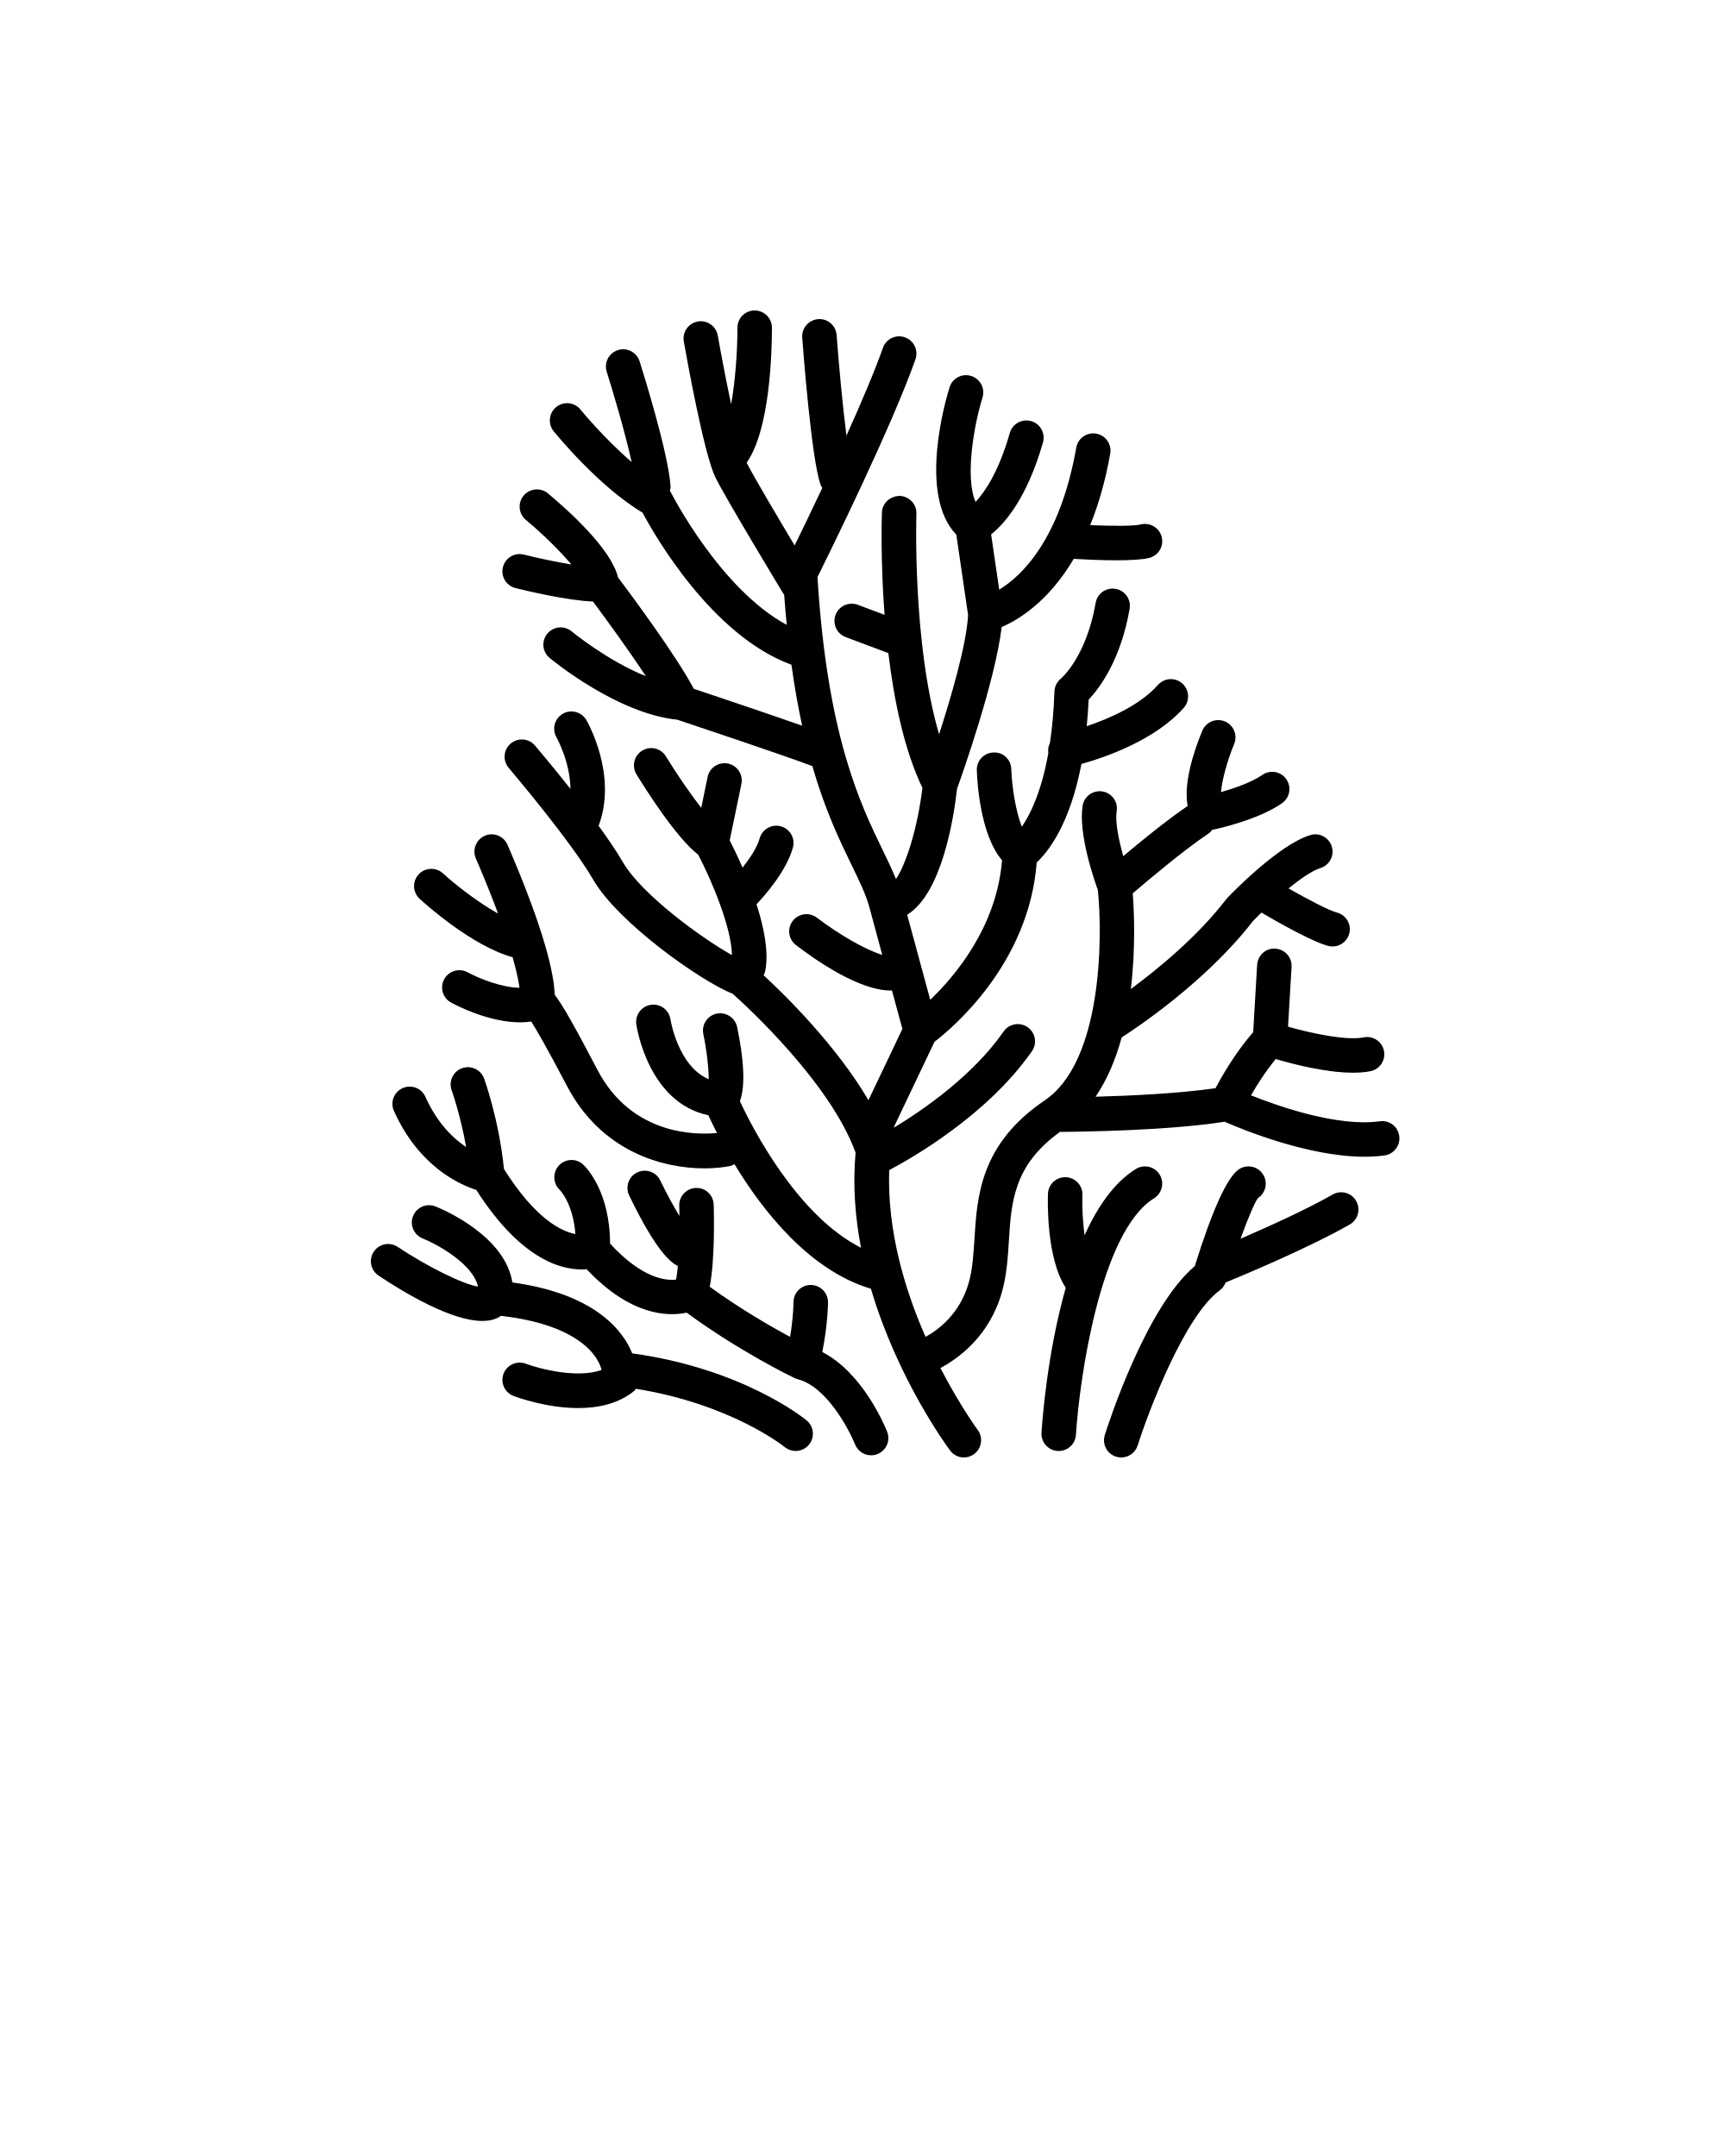
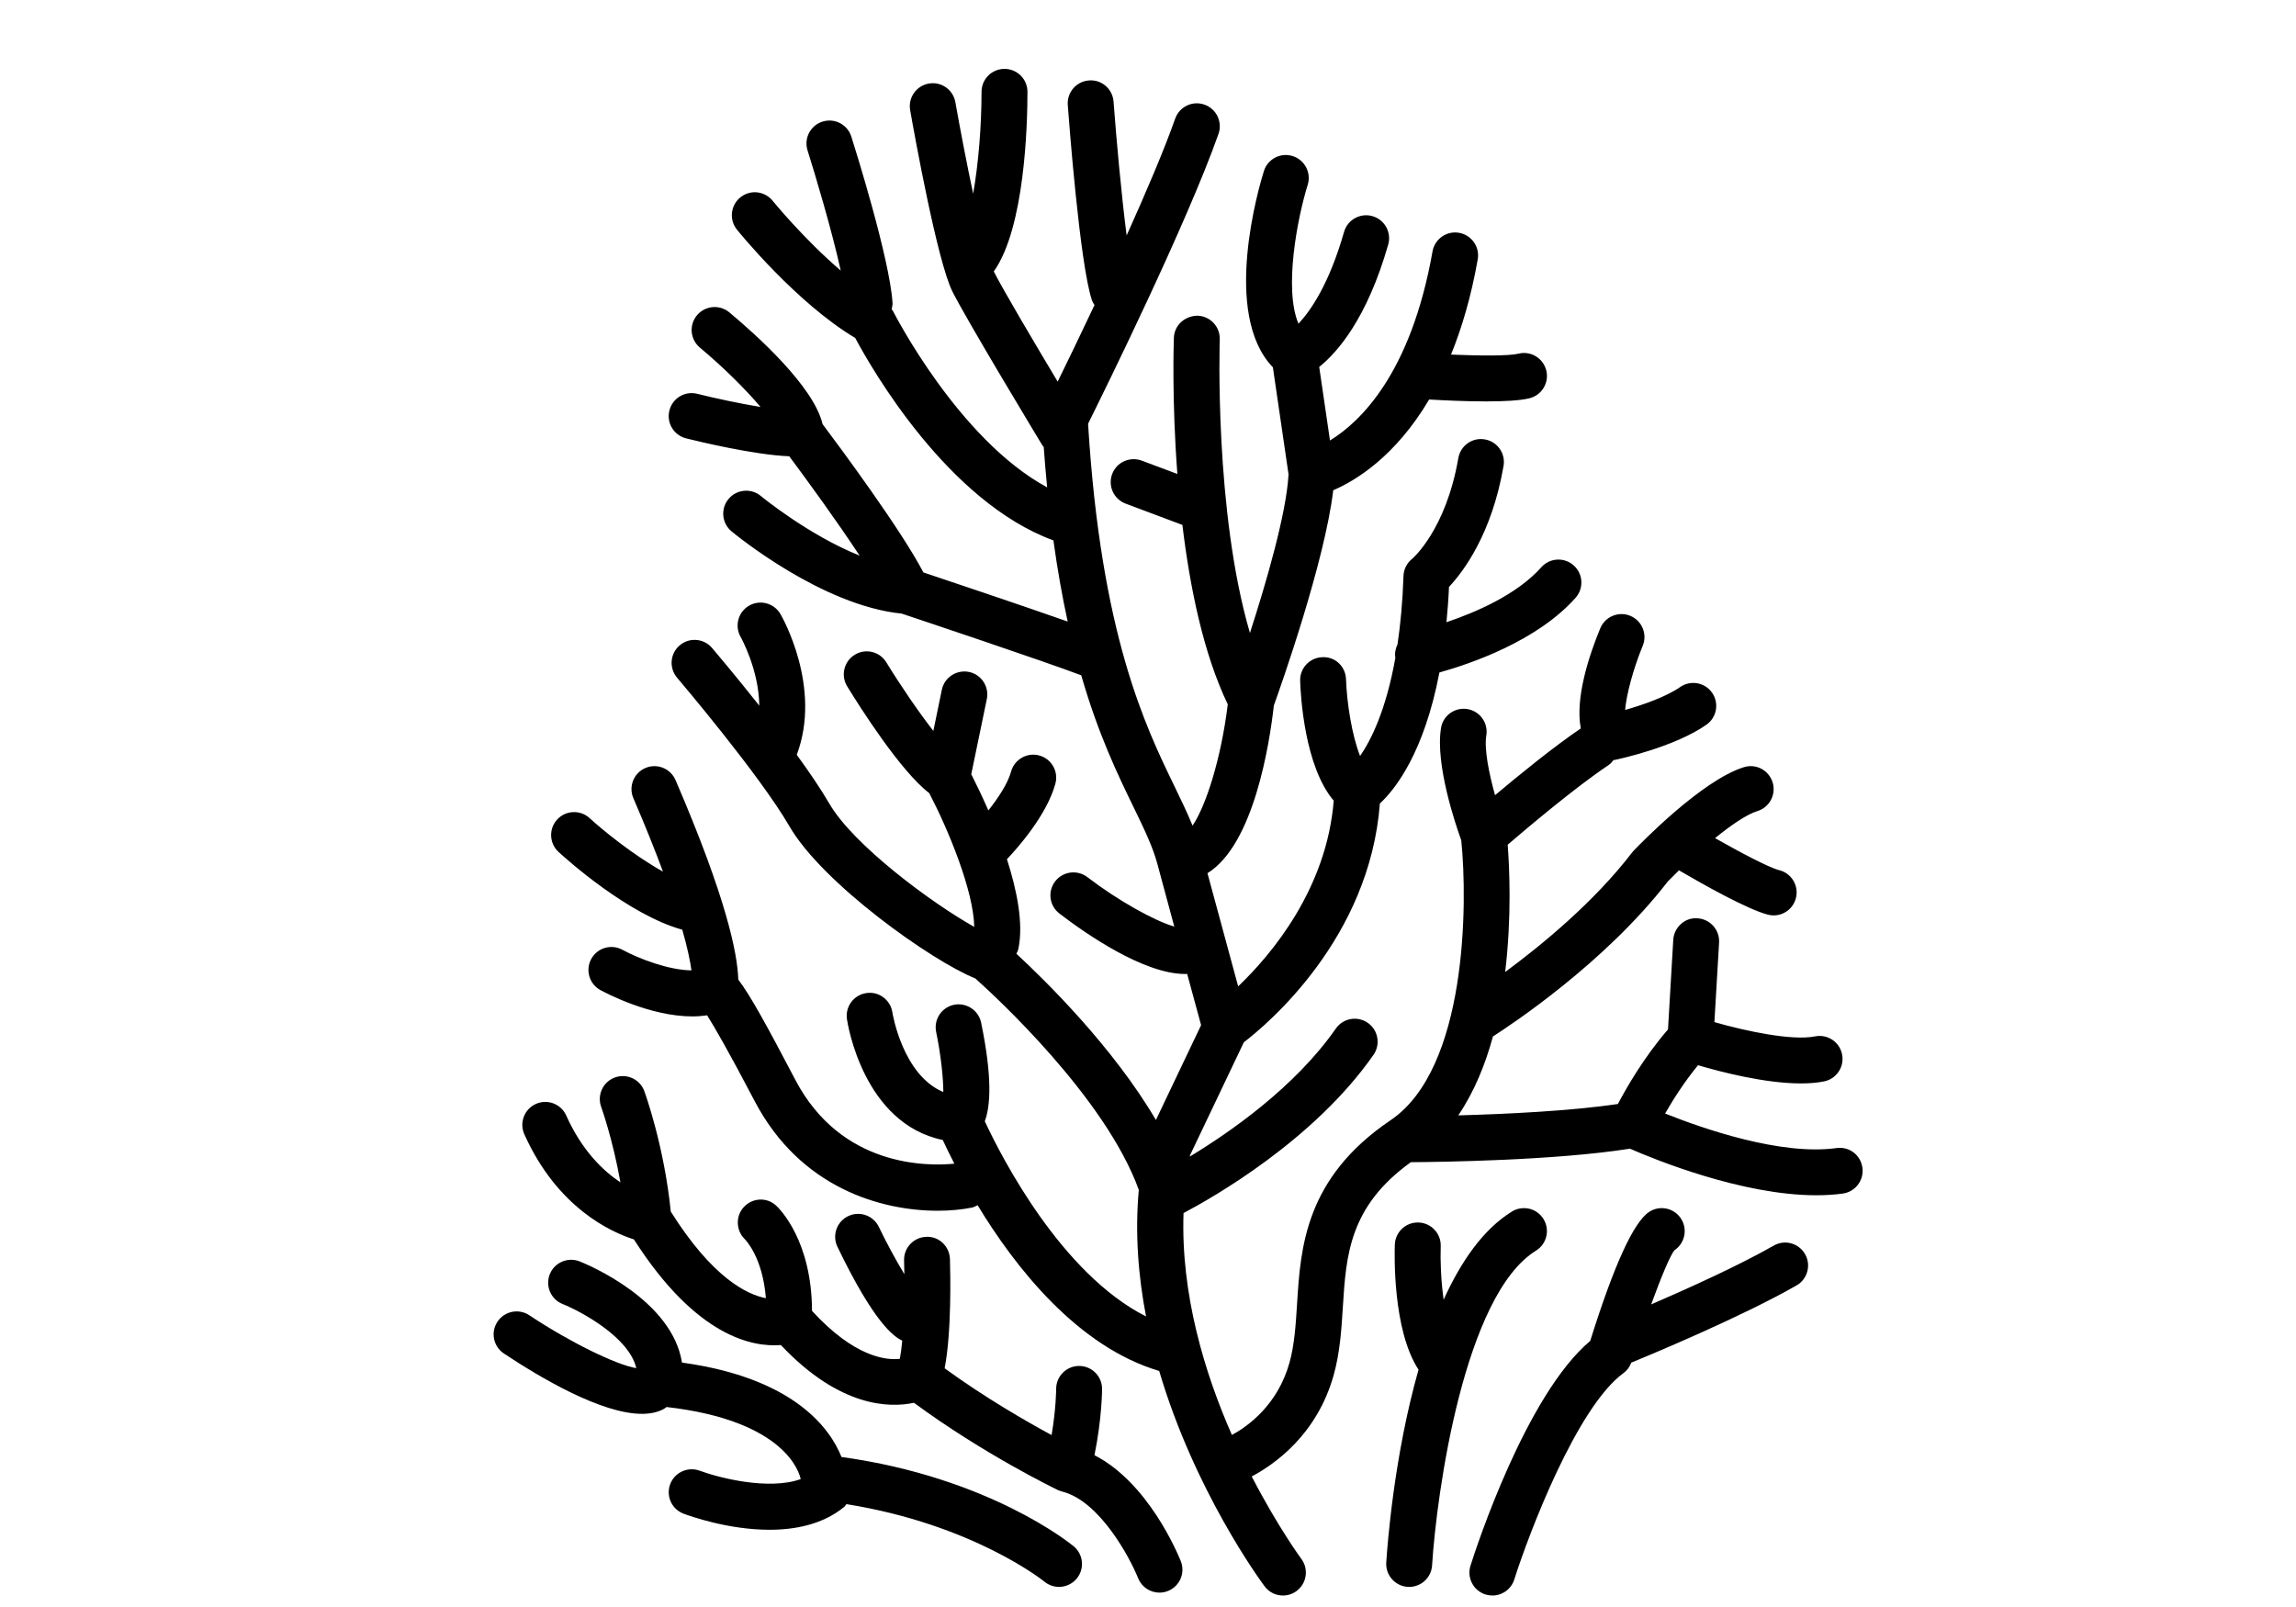
- <svg xmlns="http://www.w3.org/2000/svg" version="1.1" x="0px" y="0px" viewBox="0 0 100 125" enable-background="new 0 0 100 100" xml:space="preserve">
+ <svg xmlns="http://www.w3.org/2000/svg" version="1.1" x="0px" y="0px" viewBox="0 15 100 70" xml:space="preserve">
  <g>
    <g>
      <path fill="#000000" d="M36.65,78.465c-0.488-1.223-2.045-3.436-6.947-4.112    c-0.427-2.711-4.03-4.236-4.457-4.407c-0.508-0.203-1.095,0.044-1.3,0.557    s0.045,1.095,0.558,1.3c0.769,0.308,2.893,1.433,3.209,2.792    c-0.856-0.135-2.892-1.128-4.659-2.303c-0.459-0.306-1.08-0.182-1.387,0.279    c-0.306,0.46-0.181,1.081,0.279,1.386c1.598,1.063,4.252,2.63,6.014,2.629    c0.367,0,0.695-0.068,0.968-0.223c0.031-0.018,0.069-0.051,0.103-0.074    c5.171,0.589,5.787,2.863,5.842,3.14c-1.399,0.5-3.568-0.058-4.398-0.366    c-0.512-0.191-1.093,0.071-1.286,0.587c-0.192,0.517,0.068,1.092,0.585,1.286    c0.285,0.106,1.949,0.7,3.742,0.7c1.134,0,2.319-0.238,3.24-0.986    c0.046-0.037,0.071-0.088,0.108-0.131c5.502,0.88,8.572,3.334,8.625,3.377    c0.187,0.153,0.411,0.228,0.635,0.228c0.288,0,0.573-0.124,0.771-0.362    c0.352-0.426,0.293-1.056-0.133-1.408C46.61,82.229,43.073,79.354,36.65,78.465z" />
      <path fill="#000000" d="M47.668,78.388C47.992,76.804,48,75.561,48,75.5c0-0.552-0.447-1-1-1s-1,0.448-1,1    c0,0.011-0.003,0.859-0.199,2.011c-1.113-0.602-2.895-1.627-4.658-2.908    c0.308-1.581,0.249-4.17,0.231-4.759c-0.018-0.552-0.475-0.996-1.03-0.968    c-0.552,0.017-0.985,0.479-0.968,1.031c0.006,0.193,0.009,0.393,0.012,0.594    c-0.355-0.585-0.758-1.325-1.112-2.06c-0.24-0.497-0.837-0.706-1.335-0.467    c-0.498,0.24-0.707,0.837-0.468,1.334c1.58,3.282,2.442,3.917,2.824,4.088    c-0.028,0.312-0.064,0.577-0.105,0.793c-0.621,0.072-1.992-0.088-3.826-2.088    c-0.009-3.047-1.401-4.439-1.569-4.592c-0.403-0.367-1.018-0.335-1.393,0.06    c-0.374,0.396-0.355,1.025,0.033,1.407c0.037,0.036,0.783,0.798,0.92,2.572    c-0.821-0.156-2.327-0.885-4.142-3.772c-0.286-2.852-1.117-5.149-1.153-5.248    c-0.191-0.518-0.765-0.783-1.283-0.593c-0.519,0.19-0.784,0.765-0.594,1.284    c0.006,0.017,0.504,1.403,0.837,3.284c-0.759-0.504-1.677-1.387-2.361-2.913    c-0.225-0.504-0.817-0.73-1.321-0.503c-0.504,0.226-0.729,0.818-0.503,1.322    c1.435,3.202,3.776,4.262,4.772,4.579c2.729,4.268,5.192,4.698,6.401,4.601    c2.573,2.732,4.754,2.741,5.795,2.515c3.042,2.238,6.124,3.731,6.26,3.796    c0.051,0.025,0.107,0.043,0.163,0.059c0.005,0.001,0.008,0.005,0.013,0.007    c0.003,0.001,0.005,0,0.008,0.001c0.003,0.001,0.005,0.002,0.008,0.003    c1.634,0.408,2.946,2.865,3.314,3.777c0.157,0.39,0.532,0.627,0.928,0.627    c0.124,0,0.25-0.023,0.372-0.072c0.513-0.206,0.762-0.786,0.557-1.299    C51.275,82.62,49.991,79.576,47.668,78.388z" />
      <path fill="#000000" d="M79.988,65.009c-2.42,0.336-5.818-0.846-7.466-1.504    c0.337-0.588,0.828-1.367,1.433-2.105c1.002,0.296,2.92,0.793,4.483,0.793    c0.36,0,0.701-0.026,1.008-0.088c0.541-0.108,0.893-0.635,0.784-1.177    c-0.108-0.541-0.631-0.892-1.177-0.784c-0.988,0.197-2.972-0.217-4.384-0.621l0.204-3.465    c0.032-0.551-0.388-1.024-0.939-1.057c-0.543-0.048-1.024,0.388-1.057,0.939l-0.229,3.902    c-1.042,1.2-1.812,2.546-2.182,3.247c-2.104,0.311-4.952,0.442-6.953,0.496    c0.688-1.013,1.175-2.202,1.511-3.438c0.754-0.482,4.876-3.201,7.61-6.744    c0.146-0.151,0.314-0.318,0.492-0.492c1.002,0.586,2.992,1.711,3.882,1.933    c0.081,0.021,0.163,0.03,0.243,0.03c0.448,0,0.855-0.303,0.969-0.757    c0.135-0.536-0.191-1.079-0.728-1.213c-0.44-0.11-1.677-0.762-2.795-1.396    c0.693-0.563,1.375-1.033,1.846-1.178c0.528-0.162,0.824-0.722,0.662-1.25    c-0.163-0.528-0.722-0.828-1.25-0.662c-1.821,0.56-4.504,3.326-4.804,3.639    c-0.025,0.026-0.049,0.054-0.071,0.083c-1.662,2.168-3.965,4.051-5.524,5.2    c0.289-2.392,0.185-4.568,0.11-5.545c0.856-0.734,2.972-2.521,4.388-3.464    c0.091-0.061,0.158-0.141,0.222-0.223c0.018-0.003,0.036-0.002,0.054-0.006    c0.264-0.056,2.614-0.57,3.992-1.534c0.453-0.317,0.562-0.94,0.246-1.393    c-0.316-0.454-0.941-0.562-1.393-0.246c-0.604,0.422-1.618,0.774-2.395,0.997    c0.056-0.669,0.355-1.797,0.767-2.795c0.211-0.51-0.032-1.095-0.542-1.306    c-0.512-0.211-1.095,0.032-1.306,0.541c-0.491,1.186-1.102,3.038-0.849,4.364    c-1.173,0.794-2.701,2.038-3.735,2.908c-0.268-0.961-0.478-2.016-0.38-2.6    c0.091-0.545-0.277-1.06-0.822-1.151s-1.061,0.277-1.15,0.822    C62.5,48.293,63.404,50.944,63.644,51.604c0.282,2.745,0.256,9.94-3.078,12.192    c-3.731,2.521-3.922,5.563-4.074,8.007c-0.058,0.912-0.111,1.774-0.329,2.552    c-0.516,1.841-1.796,2.763-2.508,3.152c-1.19-2.701-2.231-6.137-2.107-9.667    c1.282-0.676,5.685-3.178,8.274-6.893c0.315-0.453,0.204-1.076-0.248-1.392    c-0.456-0.317-1.077-0.205-1.393,0.249c-1.781,2.555-4.622,4.524-6.36,5.575    c0.004-0.018,0.004-0.036,0.008-0.054l2.345-4.923c1.042-0.799,5.478-4.527,5.925-10.401    c0.69-0.641,1.928-2.233,2.593-5.708c1.354-0.378,4.254-1.365,5.931-3.253    c0.367-0.413,0.33-1.045-0.083-1.412c-0.413-0.368-1.046-0.33-1.411,0.083    c-1.059,1.191-2.859,1.964-4.13,2.392c0.047-0.488,0.087-0.994,0.111-1.538    c0.622-0.66,1.863-2.298,2.376-5.27c0.094-0.544-0.271-1.062-0.815-1.155    c-0.545-0.096-1.061,0.271-1.155,0.815c-0.542,3.141-2.002,4.379-2.008,4.384    c-0.232,0.183-0.372,0.459-0.381,0.754c-0.037,1.133-0.132,2.111-0.26,2.977    c-0.087,0.179-0.128,0.38-0.094,0.589c-0.404,2.268-1.054,3.574-1.536,4.272    c-0.356-0.897-0.577-2.318-0.612-3.338c-0.018-0.552-0.463-0.997-1.032-0.966    c-0.552,0.018-0.984,0.479-0.966,1.031c0.021,0.657,0.192,3.726,1.462,5.22    c-0.31,3.842-2.7,6.691-4.162,8.088c-0.346-1.273-0.858-3.157-1.337-4.93    c2.02-1.245,2.703-5.631,2.891-7.304c0.312-0.868,2.215-6.254,2.587-9.377    c0.967-0.415,2.706-1.464,4.177-3.953c0.633,0.037,1.584,0.083,2.474,0.083    c0.769,0,1.486-0.034,1.899-0.138c0.536-0.134,0.862-0.677,0.728-1.213    c-0.134-0.536-0.68-0.862-1.212-0.728c-0.415,0.103-1.702,0.092-2.936,0.04    c0.47-1.158,0.876-2.52,1.163-4.146c0.097-0.544-0.267-1.062-0.811-1.159    c-0.543-0.096-1.063,0.268-1.158,0.811c-0.942,5.334-3.16,7.437-4.466,8.235l-0.469-3.203    c0.798-0.64,2.085-2.112,3.006-5.333c0.151-0.531-0.156-1.084-0.688-1.236    c-0.527-0.151-1.084,0.155-1.236,0.687c-0.646,2.263-1.451,3.429-1.985,3.998    c-0.639-1.488-0.061-4.561,0.402-6.05c0.164-0.527-0.131-1.088-0.657-1.252    c-0.529-0.165-1.088,0.129-1.252,0.656c-0.204,0.653-1.854,6.217,0.392,8.546l0.682,4.662    c-0.092,1.703-0.976,4.728-1.681,6.911c-1.557-5.313-1.317-12.698-1.315-12.785    c0.021-0.552-0.411-1.016-0.963-1.036c-0.555,0.004-1.016,0.411-1.035,0.963    c-0.008,0.211-0.09,2.747,0.152,5.931l-1.552-0.582c-0.518-0.191-1.095,0.068-1.288,0.585    c-0.193,0.517,0.068,1.093,0.585,1.288l2.474,0.928c0.326,2.714,0.913,5.601,1.976,7.815    c-0.29,2.376-0.956,4.437-1.534,5.284c-0.223-0.544-0.486-1.095-0.777-1.694    c-1.28-2.637-3.21-6.61-3.773-15.812c0.716-1.44,4.3-8.715,5.68-12.624    c0.184-0.521-0.09-1.092-0.61-1.276c-0.523-0.186-1.092,0.089-1.276,0.61    c-0.487,1.379-1.277,3.229-2.115,5.089c-0.229-1.785-0.447-4.19-0.569-5.83    c-0.041-0.551-0.517-0.969-1.071-0.923c-0.551,0.041-0.964,0.52-0.923,1.071    c0.052,0.704,0.524,6.92,1.049,8.493c0.027,0.081,0.071,0.151,0.115,0.22    c-0.631,1.338-1.202,2.515-1.604,3.336c-0.994-1.662-2.393-4.024-2.783-4.799    C44.635,24.925,44.75,20.424,44.75,19c0-0.552-0.447-1-1-1c-0.552,0-1,0.448-1,1    c-0.001,1.471-0.132,3.121-0.365,4.437c-0.29-1.362-0.576-2.861-0.775-3.986    c-0.096-0.544-0.614-0.908-1.158-0.811c-0.544,0.096-0.907,0.615-0.811,1.159    c0.191,1.088,1.184,6.585,1.84,7.898c0.636,1.271,3.78,6.474,3.914,6.695    c0.018,0.03,0.043,0.052,0.063,0.079c0.044,0.608,0.094,1.194,0.15,1.758    c-3.865-2.087-6.682-7.615-6.713-7.677c-0.016-0.031-0.041-0.055-0.06-0.084    c0.021-0.093,0.045-0.185,0.038-0.284c-0.13-1.939-1.625-6.7-1.795-7.236    c-0.166-0.525-0.729-0.817-1.255-0.651c-0.527,0.167-0.818,0.729-0.651,1.255    c0.327,1.033,1.053,3.462,1.446,5.235c-1.61-1.378-2.947-3.018-2.966-3.041    c-0.347-0.43-0.976-0.497-1.406-0.149c-0.429,0.347-0.496,0.977-0.149,1.406    c0.108,0.134,2.601,3.2,5.151,4.718c0.722,1.354,4.034,7.133,8.632,8.819    c0.181,1.304,0.391,2.479,0.622,3.534c-2.007-0.706-5.165-1.765-6.285-2.14    c-0.967-1.858-3.651-5.475-4.391-6.46c-0.384-1.651-2.921-3.918-4.061-4.868    c-0.426-0.354-1.055-0.295-1.409,0.128c-0.354,0.424-0.296,1.055,0.128,1.408    c1.016,0.847,1.995,1.821,2.64,2.585c-0.938-0.154-2.017-0.388-2.757-0.573    c-0.537-0.136-1.079,0.192-1.212,0.728c-0.135,0.536,0.191,1.079,0.728,1.213    c0.535,0.134,2.979,0.723,4.492,0.78c0.789,1.058,2.096,2.854,3.065,4.328    c-2.241-0.902-4.274-2.574-4.301-2.597c-0.424-0.353-1.055-0.295-1.408,0.129    c-0.353,0.424-0.296,1.055,0.128,1.408c0.162,0.134,3.926,3.236,7.412,3.585    c0.759,0.253,6.277,2.099,7.821,2.688c0.75,2.593,1.596,4.337,2.271,5.726    c0.47,0.968,0.841,1.732,1.046,2.493c0.237,0.879,0.49,1.818,0.736,2.726    c-0.871-0.252-2.451-1.132-3.787-2.155c-0.439-0.335-1.065-0.251-1.402,0.186    c-0.336,0.438-0.253,1.065,0.186,1.401c1.105,0.848,3.653,2.634,5.48,2.634    c0.028,0,0.055-0.005,0.083-0.006c0.267,0.982,0.488,1.796,0.608,2.233l-1.968,4.132    c-1.867-3.177-4.804-6.065-6.077-7.242c0.033-0.069,0.07-0.136,0.086-0.215    c0.23-1.094-0.06-2.54-0.498-3.902c0.456-0.48,1.735-1.916,2.11-3.291    c0.146-0.533-0.169-1.083-0.702-1.228c-0.526-0.145-1.082,0.168-1.228,0.702    c-0.145,0.531-0.575,1.169-0.989,1.693c-0.296-0.679-0.569-1.234-0.745-1.577l0.678-3.275    c0.111-0.541-0.236-1.07-0.777-1.182c-0.54-0.108-1.07,0.235-1.182,0.777l-0.37,1.792    c-0.645-0.829-1.42-1.962-2.048-2.987c-0.289-0.472-0.904-0.621-1.375-0.33    c-0.471,0.289-0.619,0.904-0.33,1.375c0.545,0.891,2.317,3.689,3.575,4.653    c0.836,1.602,1.931,4.256,1.959,5.825c-1.852-1.036-5.268-3.566-6.316-5.377    c-0.361-0.623-0.864-1.362-1.414-2.118c1.108-2.944-0.634-6-0.712-6.135    c-0.279-0.476-0.892-0.637-1.368-0.36c-0.477,0.278-0.638,0.891-0.36,1.368    c0.011,0.019,0.79,1.416,0.808,2.985c-1.071-1.353-1.983-2.425-2.058-2.513    c-0.357-0.421-0.991-0.47-1.409-0.112c-0.421,0.358-0.471,0.989-0.112,1.41    c0.035,0.042,3.582,4.208,4.896,6.477c1.432,2.473,6.176,5.853,8.093,6.622    c0.857,0.765,5.665,5.187,7.119,9.208c-0.171,1.892-0.023,3.751,0.316,5.515    c-3.696-1.869-6.292-6.932-7.023-8.501c0.246-0.665,0.335-1.902-0.16-4.298    c-0.112-0.542-0.651-0.887-1.182-0.777c-0.541,0.112-0.889,0.641-0.777,1.182    c0.195,0.938,0.312,1.976,0.313,2.618c-1.769-0.736-2.211-3.413-2.219-3.468    c-0.082-0.545-0.59-0.928-1.135-0.842c-0.547,0.08-0.924,0.588-0.844,1.135    c0.028,0.195,0.708,4.54,4.174,5.265c0.122,0.264,0.292,0.619,0.504,1.031    c-1.169,0.115-4.928,0.163-6.928-3.655c-1.256-2.398-1.973-3.697-2.483-4.364    c-0.032-1.141-0.528-3.577-2.734-8.693c-0.22-0.507-0.81-0.741-1.313-0.522    c-0.508,0.219-0.741,0.807-0.522,1.314c0.533,1.238,0.953,2.292,1.289,3.198    c-1.301-0.724-2.637-1.818-3.195-2.33c-0.405-0.372-1.038-0.347-1.413,0.06    c-0.373,0.407-0.347,1.039,0.06,1.413c0.319,0.294,3.021,2.731,5.39,3.388    c0.234,0.824,0.348,1.394,0.399,1.771c-0.984-0.011-2.279-0.502-3.01-0.898    c-0.485-0.263-1.092-0.083-1.355,0.401c-0.264,0.485-0.085,1.091,0.399,1.355    c0.258,0.141,2.169,1.147,4.005,1.147c0.216,0,0.432-0.016,0.643-0.047    c0.305,0.482,0.906,1.514,2.07,3.735c1.988,3.796,5.529,4.777,7.969,4.777    c0.566,0,1.073-0.053,1.488-0.136c0.094-0.019,0.172-0.064,0.253-0.106    c1.629,2.692,4.343,6.163,7.91,7.222c1.542,5.227,4.401,9.125,4.589,9.377    C55.271,84.361,55.571,84.5,55.876,84.5c0.208,0,0.418-0.064,0.598-0.199    c0.442-0.331,0.533-0.957,0.203-1.399c-0.026-0.035-1.039-1.42-2.16-3.589    c1.02-0.54,2.847-1.833,3.571-4.418c0.274-0.981,0.338-1.99,0.399-2.966    c0.14-2.251,0.281-4.379,2.962-6.305c1.315-0.008,6.284-0.075,9.541-0.588    c1.075,0.47,4.885,2.03,8.119,2.029c0.395,0,0.781-0.023,1.152-0.074    c0.547-0.076,0.93-0.58,0.854-1.127C81.04,65.317,80.549,64.931,79.988,65.009z" />
      <path fill="#000000" d="M66.9,69.476c0.47-0.29,0.615-0.906,0.325-1.376    c-0.289-0.471-0.906-0.616-1.376-0.325c-1.252,0.773-2.222,2.181-2.973,3.84    c-0.117-0.835-0.149-1.717-0.127-2.328c0.021-0.552-0.411-1.016-0.963-1.036    c-0.012-0-0.024-0-0.037-0c-0.535,0-0.979,0.423-0.998,0.962    c-0.015,0.377-0.103,3.725,1.032,5.449c-1.072,3.767-1.36,7.68-1.406,8.4    c-0.035,0.551,0.384,1.026,0.935,1.061c0.021,0.001,0.043,0.002,0.064,0.002    c0.523,0,0.964-0.407,0.997-0.937C62.572,80.029,63.774,71.406,66.9,69.476z" />
      <path fill="#000000" d="M77.254,69.257c-1.526,0.872-3.776,1.886-5.339,2.562    c0.43-1.18,0.835-2.152,1.015-2.361c0.46-0.306,0.584-0.927,0.277-1.387    c-0.307-0.46-0.927-0.585-1.387-0.277c-0.674,0.449-1.534,2.337-2.559,5.614    c-2.799,2.355-4.97,9.017-5.215,9.791c-0.167,0.526,0.125,1.088,0.651,1.255    C64.799,84.485,64.9,84.5,65,84.5c0.425,0,0.818-0.272,0.953-0.698c0.634-2,2.726-7.514,4.76-8.994    c0.156-0.113,0.269-0.274,0.338-0.453c0.862-0.354,4.792-1.989,7.195-3.362    c0.479-0.274,0.646-0.885,0.372-1.364C78.344,69.149,77.733,68.982,77.254,69.257z" />
    </g>
  </g>
</svg>
